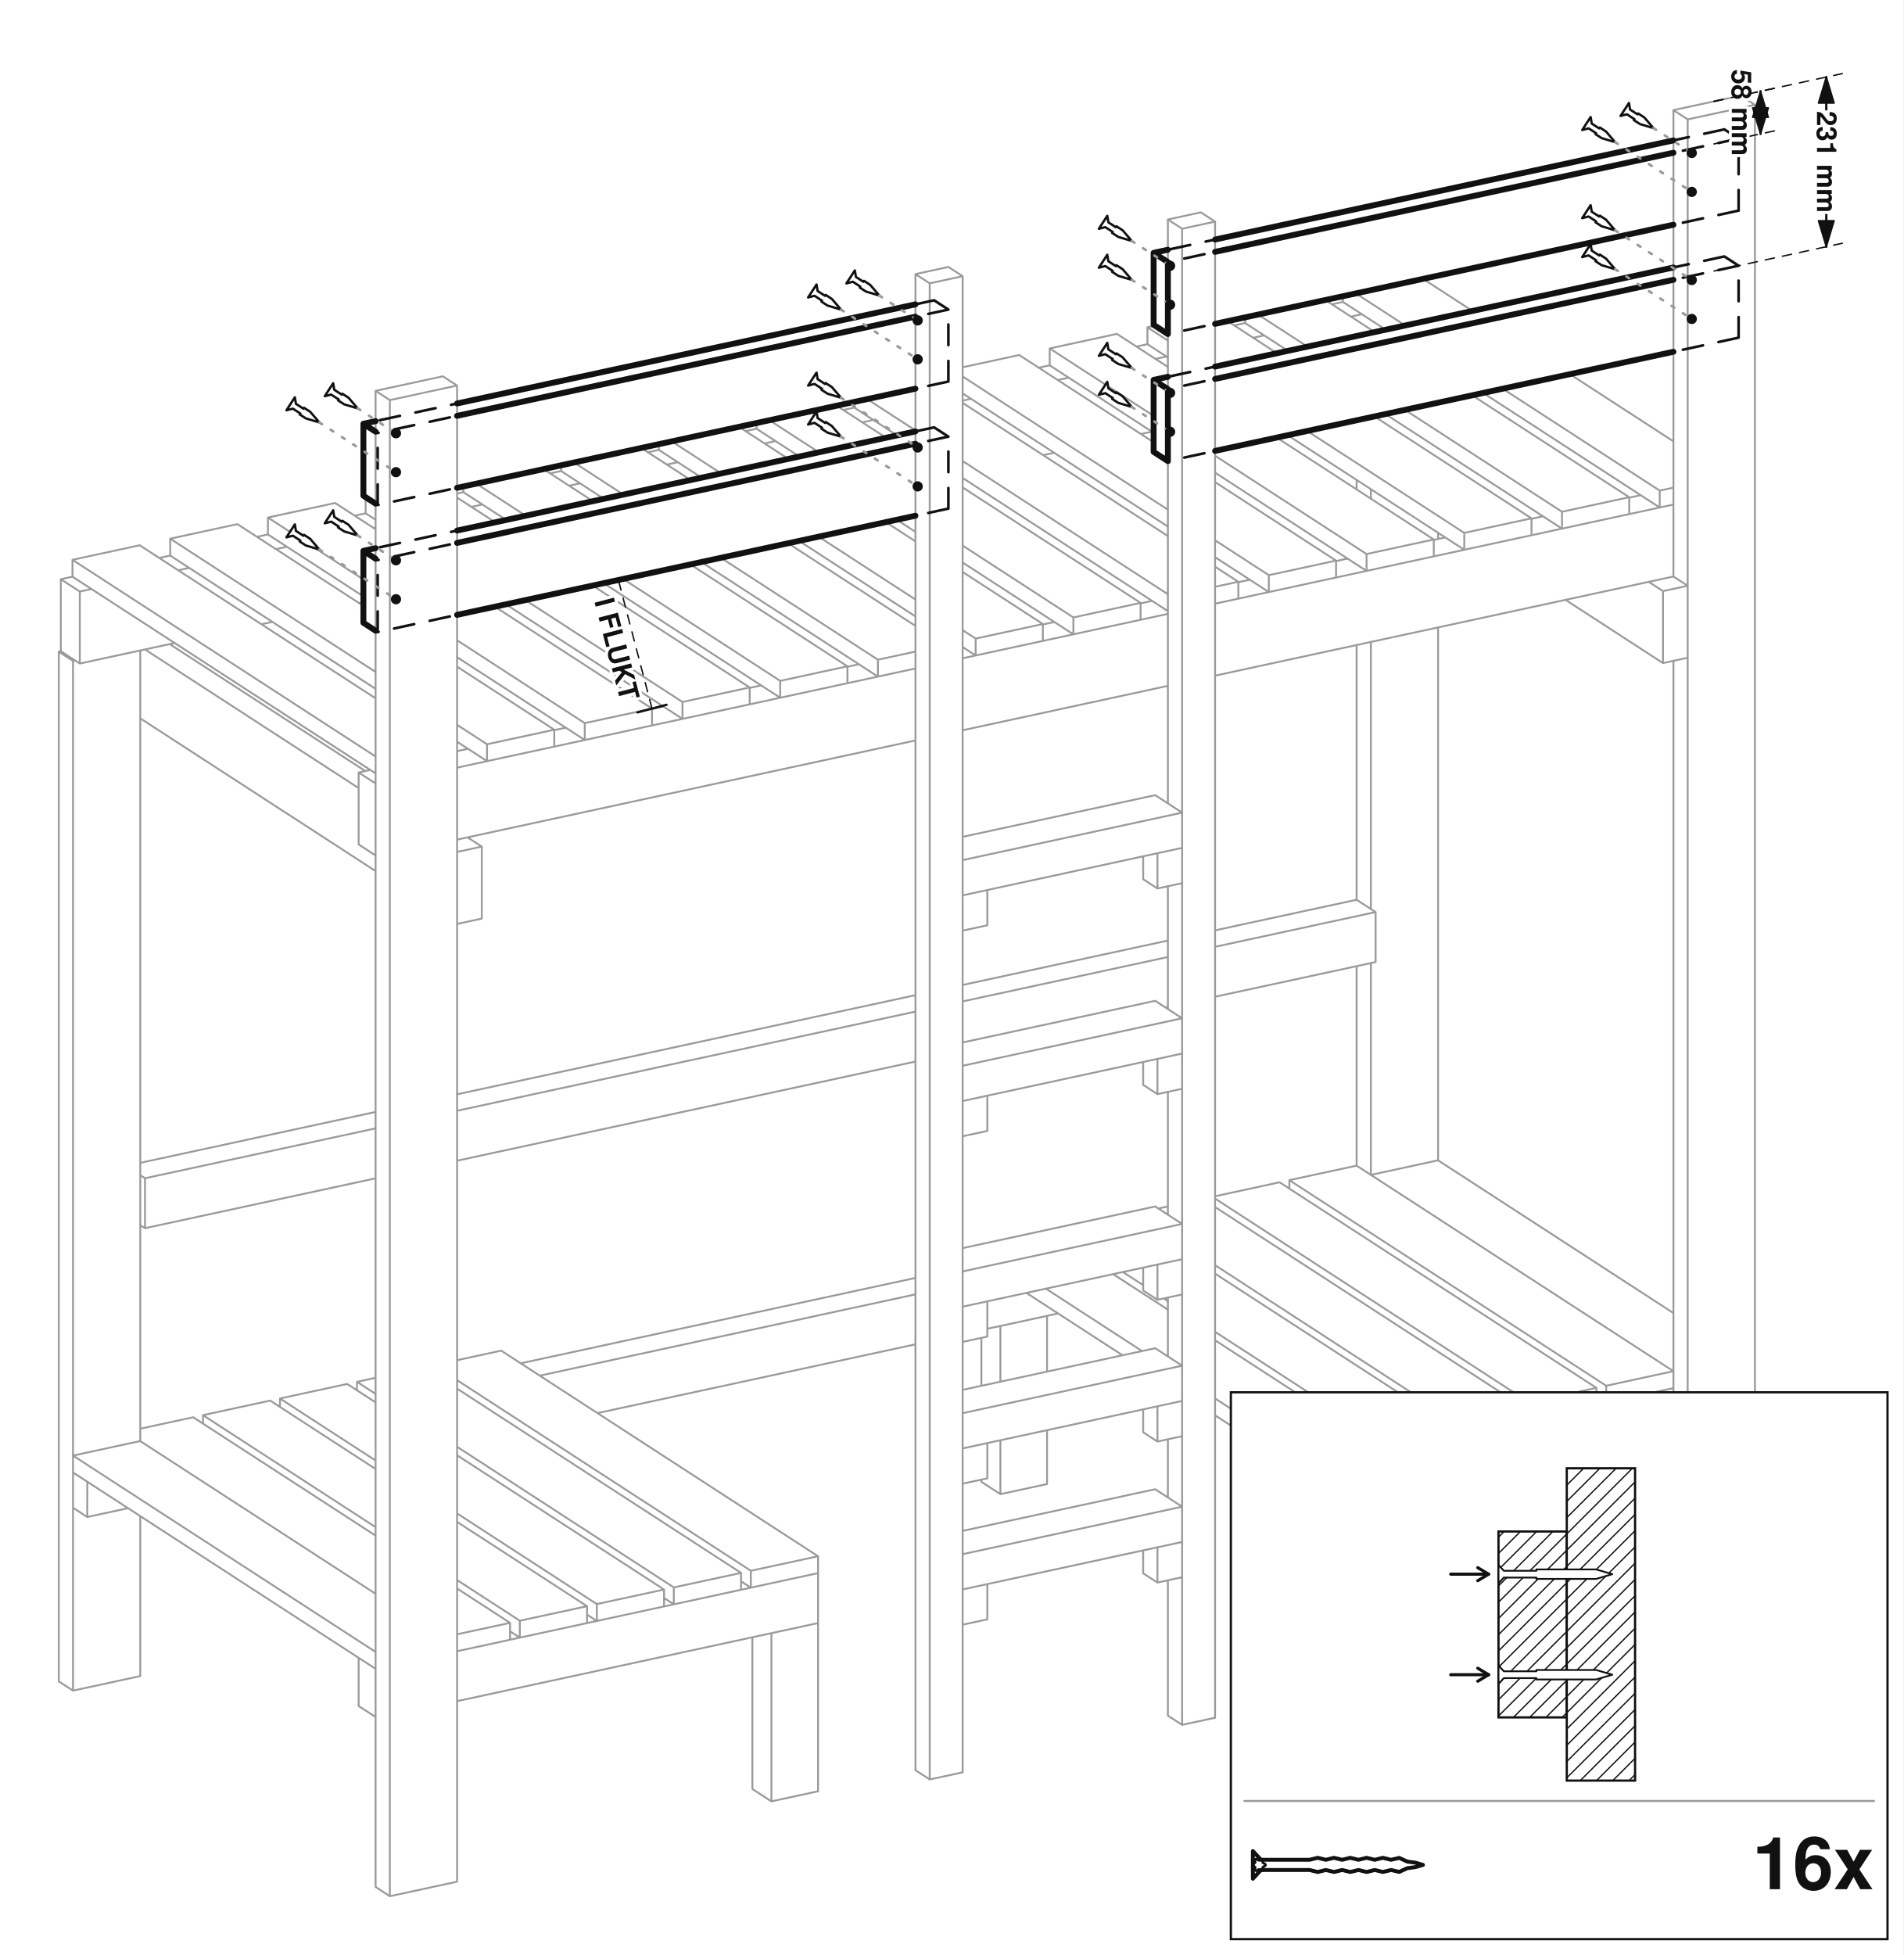
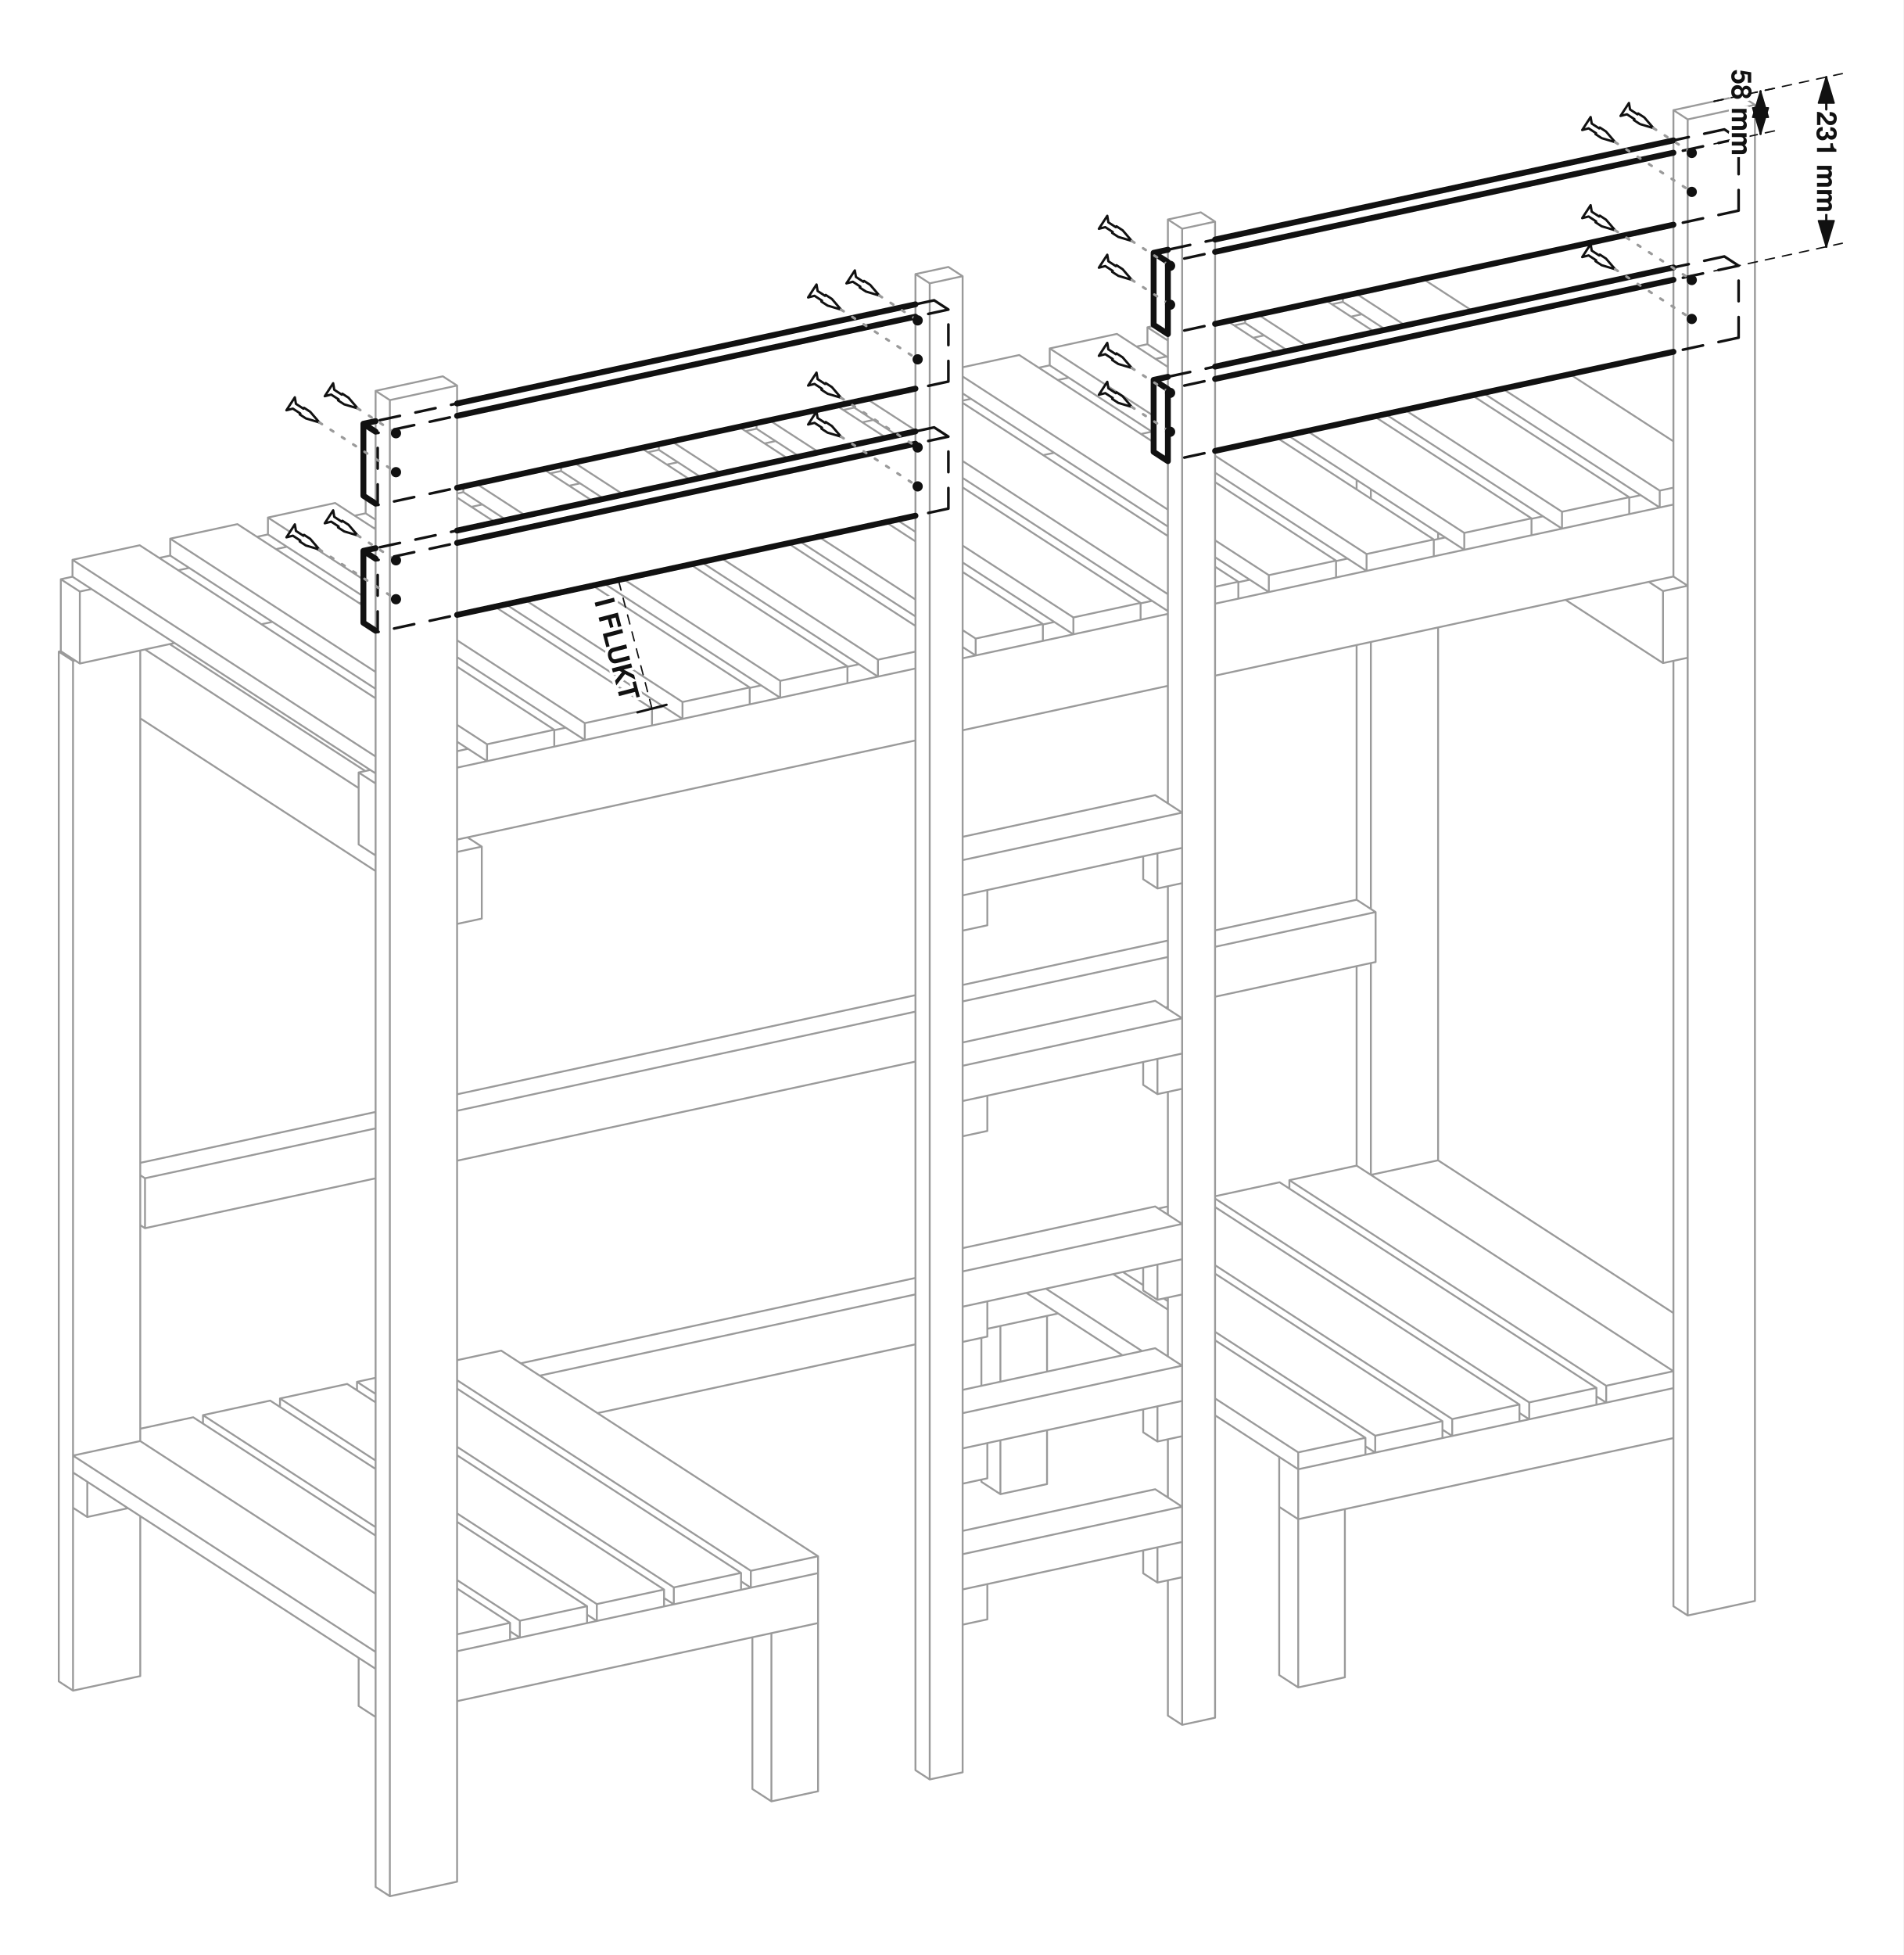
<svg xmlns="http://www.w3.org/2000/svg" viewBox="-1144.89 -1127.45 2402.99 2467.96">
  <rect x="-1144.89" y="-1127.45" width="2402.99" height="2467.96" fill="#ffffff" />
  <path d="M10.87,485.8 L-487.46,593.58 M190.99,530.66 L101.61,549.99 M10.87,569.61 L-390.58,656.44 M10.87,506.57 L-463.46,609.15 M670.7,337.34 L670.7,-335.4 M670.7,-447.02 L670.7,-454.86 M567.82,344.02 L567.82,92.19 M567.82,8.38 L567.82,-313.15 M567.82,-509.62 L567.82,-521.6 M585.82,355.7 L585.82,88.3 M585.82,20.06 L585.82,-317.04 M585.82,-497.94 L585.82,-509.93 M-967.82,988.42 L-967.82,786.47 M-967.82,691.72 L-967.82,-306.3 M-1070.7,995.1 L-1070.7,-304.82 M-1070.7,-304.82 L-1052.7,-293.14 M-1052.7,1006.78 L-1052.7,-293.14 M-1070.7,995.1 L-1052.7,1006.78 M-1068.1,-305.38 L-1070.7,-304.82 M-967.82,988.42 L-1052.7,1006.78 M-1050.1,-293.7 L-1052.7,-293.14 M567.82,8.38 L591.82,23.95 M591.82,87 L591.82,23.95 M-967.82,356.08 L-961.82,359.97 M-961.82,423.02 L-961.82,359.97 M-967.82,419.13 L-961.82,423.02 M567.82,8.38 L389.13,47.03 M329.56,59.91 L70.44,115.95 M10.87,128.84 L-567.82,254 M-670.7,276.25 L-967.82,340.51 M591.82,87 L389.13,130.84 M329.56,143.72 L326.53,144.38 M10.87,212.65 L-567.82,337.81 M-670.7,360.06 L-961.82,423.02 M591.82,23.95 L389.13,67.79 M329.56,80.67 L70.44,136.72 M10.87,149.6 L-567.82,274.76 M-670.7,297.01 L-961.82,359.97 M-1068.1,-305.38 L-1068.1,-396.24 M-1068.1,-396.24 L-1044.1,-380.67 M-1044.1,-289.81 L-1044.1,-380.67 M-1068.1,-305.38 L-1044.1,-289.81 M550.5,-746.31 L536.65,-743.31 M427.13,-719.63 L413.27,-716.63 M303.75,-692.94 L289.9,-689.95 M180.38,-666.26 L166.52,-663.26 M-66.37,-612.89 L-80.23,-609.9 M-189.75,-586.21 L-203.6,-583.21 M-313.12,-559.53 L-326.98,-556.53 M-436.5,-532.84 L-450.35,-529.85 M-559.87,-506.16 L-567.82,-504.44 M-683.25,-479.48 L-697.1,-476.48 M-806.62,-452.79 L-820.48,-449.8 M-930,-426.11 L-943.85,-423.11 M-1053.37,-399.43 L-1068.1,-396.24 M309.41,-582.54 L295.55,-579.54 M186.03,-555.86 L172.18,-552.86 M-686.1,-367.23 L-691.45,-366.08 M-800.97,-342.39 L-814.82,-339.39 M-924.34,-315.71 L-1044.1,-289.81 M574.5,-730.74 L560.65,-727.74 M451.13,-704.06 L437.27,-701.06 M327.75,-677.37 L313.9,-674.38 M204.38,-650.69 L190.52,-647.69 M81,-624 L70.44,-621.72 M-42.37,-597.32 L-56.23,-594.32 M-165.75,-570.64 L-179.6,-567.64 M-289.12,-543.95 L-302.98,-540.96 M-412.5,-517.27 L-426.35,-514.27 M-535.87,-490.59 L-549.73,-487.59 M-670.7,-461.43 L-673.1,-460.91 M-782.62,-437.22 L-796.48,-434.22 M-906,-410.54 L-919.85,-407.54 M-1029.37,-383.85 L-1044.1,-380.67 M1052.7,-1006.78 L1070.7,-995.1 M1070.7,893.58 L1070.7,-995.1 M967.82,900.25 L967.82,-293.22 M967.82,-399.66 L967.82,-988.42 M967.82,-988.42 L985.82,-976.74 M985.82,911.93 L985.82,-976.74 M967.82,900.25 L985.82,911.93 M1052.7,-1006.78 L967.82,-988.42 M1070.7,893.58 L985.82,911.93 M1070.7,-995.1 L985.82,-976.74 M-585.82,-652.4 L-567.82,-640.72 M-567.82,1247.95 L-567.82,-640.72 M-670.7,1254.63 L-670.7,-634.04 M-670.7,-634.04 L-652.7,-622.36 M-652.7,1266.31 L-652.7,-622.36 M-670.7,1254.63 L-652.7,1266.31 M-585.82,-652.4 L-670.7,-634.04 M-567.82,1247.95 L-652.7,1266.31 M-567.82,-640.72 L-652.7,-622.36 M967.82,-399.66 L985.82,-387.98 M985.82,-297.11 L985.82,-387.98 M936.65,-392.92 L954.65,-381.24 M954.65,-290.37 L954.65,-381.24 M831.62,-370.2 L954.65,-290.37 M985.82,-297.11 L954.65,-290.37 M985.82,-387.98 L954.65,-381.24 M-930.65,-314.34 L-683.68,-154.1 M-554.65,-70.38 L-536.65,-58.7 M-536.65,32.16 L-536.65,-58.7 M-961.82,-307.6 L-692.1,-132.59 M-567.82,38.91 L-567.82,-51.96 M-967.82,-220.63 L-670.7,-27.84 M-536.65,32.16 L-567.82,38.91 M-536.65,-58.7 L-567.82,-51.96 M-692.1,-61.41 L-692.1,-152.28 M-692.1,-152.28 L-670.7,-138.39 M-692.1,-61.41 L-670.7,-47.53 M926.5,-502.35 L912,-499.21 M803.13,-475.66 L788.62,-472.53 M679.75,-448.98 L665.25,-445.84 M556.38,-422.3 L541.87,-419.16 M433,-395.61 L418.5,-392.48 M309.63,-368.93 L295.12,-365.79 M186.25,-342.25 L171.75,-339.11 M-60.5,-288.88 L-75,-285.74 M-183.87,-262.2 L-198.38,-259.06 M-307.25,-235.51 L-321.75,-232.38 M-430.62,-208.83 L-445.13,-205.69 M-554,-182.15 L-567.82,-179.16 M-677.37,-155.46 L-692.1,-152.28 M967.82,-399.66 L389.13,-274.5 M329.56,-261.62 L70.44,-205.57 M10.87,-192.69 L-567.82,-67.53 M967.82,-490.52 L389.13,-365.36 M329.56,-352.48 L70.44,-296.44 M10.87,-283.55 L-567.82,-158.39 M-1052.7,775.91 L-1052.7,731.4 M-1052.7,731.4 L-1034.7,743.08 M-1034.7,787.59 L-1034.7,743.08 M-1052.7,775.91 L-1034.7,787.59 M-983.25,776.46 L-1034.7,787.59 M470.11,774.81 L470.11,711.76 M470.11,711.76 L494.11,727.33 M494.11,790.38 L494.11,727.33 M470.11,774.81 L494.11,790.38 M967.82,687.93 L494.11,790.38 M967.82,624.88 L494.11,727.33 M-112.11,921.5 L-112.11,858.45 M-692.1,1026.17 L-692.1,965.37 M-692.1,1026.17 L-670.7,1040.06 M-112.11,921.5 L-567.82,1020.06 M-112.11,858.45 L-567.82,957.01 M177,746.01 L177,677.98 M177,604.06 L177,533.68 M94.11,743.17 L94.11,740.41 M94.11,621.99 L94.11,561.46 M118.11,758.75 L118.11,690.71 M118.11,616.79 L118.11,546.42 M94.11,743.17 L118.11,758.75 M177,746.01 L118.11,758.75 M177,533.68 L118.11,546.42 M553,989.97 L553,777.65 M470.11,987.14 L470.11,774.81 M470.11,774.81 L494.11,790.38 M494.11,1002.71 L494.11,790.38 M470.11,987.14 L494.11,1002.71 M553,989.97 L494.11,1002.71 M553,777.65 L494.11,790.38 M-112.11,1133.82 L-112.11,921.5 M-195,1130.99 L-195,939.42 M-171,1146.56 L-171,934.23 M-195,1130.99 L-171,1146.56 M-112.11,1133.82 L-171,1146.56 M-112.11,921.5 L-171,934.23 M313.56,752.54 L347.56,774.6 M347.56,819.11 L347.56,774.6 M70.44,879.04 L70.44,834.54 M313.56,752.54 L70.44,805.12 M347.56,819.11 L70.44,879.04 M347.56,774.6 L70.44,834.54 M313.56,574.52 L347.56,596.58 M347.56,641.09 L347.56,596.58 M70.44,701.02 L70.44,656.52 M313.56,574.52 L70.44,627.11 M347.56,641.09 L70.44,701.02 M347.56,596.58 L70.44,656.52 M313.56,395.58 L347.56,417.64 M347.56,462.14 L347.56,417.64 M70.44,522.08 L70.44,477.57 M313.56,395.58 L70.44,448.16 M347.56,462.14 L70.44,522.08 M347.56,417.64 L70.44,477.57 M313.56,135.96 L347.56,158.02 M347.56,202.53 L347.56,158.02 M70.44,262.47 L70.44,217.96 M313.56,135.96 L70.44,188.55 M347.56,202.53 L70.44,262.47 M347.56,158.02 L70.44,217.96 M313.56,-123.65 L347.56,-101.59 M347.56,-57.08 L347.56,-101.59 M70.44,2.85 L70.44,-41.65 M313.56,-123.65 L70.44,-71.06 M347.56,-57.08 L70.44,2.85 M347.56,-101.59 L70.44,-41.65 M371.13,-859.37 L389.13,-847.69 M389.13,1040.98 L389.13,-847.69 M329.56,1038.3 L329.56,867.5 M329.56,762.92 L329.56,689.49 M329.56,584.9 L329.56,510.54 M329.56,405.96 L329.56,250.93 M329.56,146.35 L329.56,-8.68 M329.56,-113.27 L329.56,-850.38 M329.56,-850.38 L347.56,-838.7 M347.56,1049.98 L347.56,-838.7 M329.56,1038.3 L347.56,1049.98 M371.13,-859.37 L329.56,-850.38 M389.13,1040.98 L347.56,1049.98 M389.13,-847.69 L347.56,-838.7 M52.44,-790.44 L70.44,-778.76 M70.44,1109.91 L70.44,-778.76 M10.87,1107.22 L10.87,-781.45 M10.87,-781.45 L28.87,-769.77 M28.87,1118.9 L28.87,-769.77 M10.87,1107.22 L28.87,1118.9 M52.44,-790.44 L10.87,-781.45 M70.44,1109.91 L28.87,1118.9 M70.44,-778.76 L28.87,-769.77 M347.56,863.61 L347.56,819.11 M298.39,858.68 L298.39,829.74 M316.39,870.35 L316.39,825.85 M298.39,858.68 L316.39,870.35 M347.56,863.61 L316.39,870.35 M347.56,819.11 L316.39,825.85 M347.56,685.59 L347.56,641.09 M298.39,680.66 L298.39,651.72 M316.39,692.33 L316.39,647.83 M298.39,680.66 L316.39,692.33 M347.56,685.59 L316.39,692.33 M347.56,641.09 L316.39,647.83 M347.56,506.65 L347.56,462.14 M298.39,501.71 L298.39,472.78 M316.39,513.39 L316.39,468.88 M298.39,501.71 L316.39,513.39 M347.56,506.65 L316.39,513.39 M347.56,462.14 L316.39,468.88 M347.56,247.03 L347.56,202.53 M298.39,242.1 L298.39,213.17 M316.39,253.78 L316.39,209.27 M298.39,242.1 L316.39,253.78 M347.56,247.03 L316.39,253.78 M347.56,202.53 L316.39,209.27 M347.56,-12.58 L347.56,-57.08 M298.39,-17.51 L298.39,-46.45 M316.39,-5.83 L316.39,-50.34 M298.39,-17.51 L316.39,-5.83 M347.56,-12.58 L316.39,-5.83 M347.56,-57.08 L316.39,-50.34 M101.61,916.81 L101.61,872.3 M70.44,923.55 L70.44,879.04 M101.61,916.81 L70.44,923.55 M101.61,872.3 L70.44,879.04 M101.61,738.79 L101.61,694.28 M70.44,745.53 L70.44,701.02 M101.61,738.79 L70.44,745.53 M101.61,694.28 L70.44,701.02 M101.61,559.84 L101.61,515.33 M70.44,566.58 L70.44,522.08 M101.61,559.84 L70.44,566.58 M101.61,515.33 L70.44,522.08 M101.61,300.23 L101.61,255.72 M70.44,306.97 L70.44,262.47 M101.61,300.23 L70.44,306.97 M101.61,255.72 L70.44,262.47 M101.61,40.62 L101.61,-3.89 M70.44,47.36 L70.44,2.85 M101.61,40.62 L70.44,47.36 M101.61,-3.89 L70.44,2.85 M670.7,337.34 L967.82,530.13 M585.82,355.7 L967.82,603.55 M967.82,624.88 L967.82,603.55 M670.7,337.34 L585.82,355.7 M-967.82,691.72 L-670.7,884.51 M-1052.7,731.4 L-1052.7,710.08 M-1052.7,710.08 L-670.7,957.93 M-670.7,979.26 L-670.7,957.93 M-1052.7,731.4 L-670.7,979.26 M-967.82,691.72 L-1052.7,710.08 M567.82,344.02 L967.82,603.55 M967.82,624.88 L967.82,603.55 M482.95,373.05 L482.95,362.38 M482.95,362.38 L882.95,621.91 M882.95,643.24 L882.95,621.91 M870.61,635.23 L882.95,643.24 M567.82,344.02 L482.95,362.38 M967.82,624.88 L882.95,643.24 M967.82,603.55 L882.95,621.91 M470.61,365.04 L870.61,624.58 M870.61,645.9 L870.61,624.58 M389.13,385.6 L785.74,642.94 M785.74,664.26 L785.74,642.94 M773.4,656.25 L785.74,664.26 M470.61,365.04 L389.13,382.67 M870.61,645.9 L785.74,664.26 M870.61,624.58 L785.74,642.94 M389.13,396.28 L773.4,645.6 M773.4,666.93 L773.4,645.6 M389.13,469.7 L688.53,663.96 M688.53,685.29 L688.53,663.96 M676.19,677.28 L688.53,685.29 M329.56,395.55 L317.54,398.15 M773.4,666.93 L688.53,685.29 M773.4,645.6 L688.53,663.96 M389.13,480.38 L676.19,666.63 M676.19,687.95 L676.19,666.63 M272.79,478.31 L298.39,494.92 M324.24,511.69 L329.56,515.15 M389.13,553.8 L591.32,684.98 M591.32,706.31 L591.32,684.98 M578.98,698.3 L591.32,706.31 M676.19,687.95 L591.32,706.31 M676.19,666.63 L591.32,684.98 M260.45,480.98 L329.56,525.82 M389.13,564.47 L578.98,687.65 M578.98,708.98 L578.98,687.65 M175.58,499.34 L296.98,578.11 M389.13,637.9 L494.11,706.01 M494.11,727.33 L494.11,706.01 M150.93,504.67 L272.33,583.44 M389.13,659.22 L494.11,727.33 M578.98,708.98 L494.11,727.33 M578.98,687.65 L494.11,706.01 M-900.95,661.69 L-670.7,811.09 M-567.82,877.83 L-500.95,921.22 M-500.95,942.55 L-500.95,921.22 M-967.82,691.72 L-670.7,884.51 M-900.95,661.69 L-967.82,676.15 M-500.95,942.55 L-567.82,957.01 M-500.95,921.22 L-567.82,935.68 M-803.74,640.66 L-670.7,726.99 M-567.82,793.73 L-403.74,900.2 M-403.74,921.52 L-403.74,900.2 M-888.61,669.69 L-888.61,659.02 M-888.61,659.02 L-670.7,800.41 M-567.82,867.16 L-488.61,918.55 M-488.61,939.88 L-488.61,918.55 M-500.95,931.87 L-488.61,939.88 M-803.74,640.66 L-888.61,659.02 M-403.74,921.52 L-488.61,939.88 M-403.74,900.2 L-488.61,918.55 M-706.53,619.64 L-670.7,642.89 M-567.82,709.63 L-306.53,879.17 M-306.53,900.5 L-306.53,879.17 M-791.4,648.67 L-791.4,637.99 M-791.4,637.99 L-670.7,716.31 M-567.82,783.06 L-391.4,897.53 M-391.4,918.85 L-391.4,897.53 M-403.74,910.85 L-391.4,918.85 M-706.53,619.64 L-791.4,637.99 M-306.53,900.5 L-391.4,918.85 M-306.53,879.17 L-391.4,897.53 M-567.82,625.54 L-209.32,858.15 M-209.32,879.47 L-209.32,858.15 M-694.19,627.64 L-694.19,616.97 M-694.19,616.97 L-670.7,632.21 M-567.82,698.96 L-294.19,876.5 M-294.19,897.83 L-294.19,876.5 M-306.53,889.82 L-294.19,897.83 M-670.7,611.89 L-694.19,616.97 M-209.32,879.47 L-294.19,897.83 M-209.32,858.15 L-294.19,876.5 M-512.11,577.59 L-112.11,837.12 M-112.11,858.45 L-112.11,837.12 M-567.82,614.86 L-196.98,855.48 M-196.98,876.8 L-196.98,855.48 M-209.32,868.8 L-196.98,876.8 M-512.11,577.59 L-567.82,589.64 M-112.11,858.45 L-196.98,876.8 M-112.11,837.12 L-196.98,855.48 M651.69,-775.41 L714.07,-734.93 M837.1,-655.1 L967.82,-570.29 M550.5,-746.31 L550.5,-753.52 M566.82,-757.05 L629.2,-716.58 M752.23,-636.75 L950.5,-508.1 M950.5,-486.78 L950.5,-508.1 M550.5,-746.31 L604.55,-711.24 M727.58,-631.42 L950.5,-486.78 M967.82,-490.52 L950.5,-486.78 M967.82,-511.85 L950.5,-508.1 M-458.69,-535.25 L-396.31,-494.78 M-273.28,-414.95 L-75,-286.31 M-75,-264.98 L-75,-286.31 M-559.87,-506.16 L-559.87,-513.37 M-543.56,-516.9 L-481.18,-476.42 M-358.15,-396.6 L-159.87,-267.95 M-159.87,-246.62 L-159.87,-267.95 M-559.87,-506.16 L-505.83,-471.09 M-382.8,-391.27 L-159.87,-246.62 M-75,-264.98 L-159.87,-246.62 M-75,-286.31 L-159.87,-267.95 M-567.82,-499.33 L-519.68,-468.1 M-396.65,-388.27 L-198.38,-259.62 M-198.38,-238.3 L-198.38,-259.62 M-683.25,-479.48 L-683.25,-499.79 M-481.52,-369.91 L-283.25,-241.27 M-283.25,-219.94 L-283.25,-241.27 M-683.25,-479.48 L-670.7,-471.33 M-506.17,-364.58 L-283.25,-219.94 M-198.38,-238.3 L-283.25,-219.94 M-198.38,-259.62 L-283.25,-241.27 M-721.75,-492.47 L-670.7,-459.34 M-520.03,-361.59 L-321.75,-232.94 M-321.75,-211.61 L-321.75,-232.94 M-806.62,-452.79 L-806.62,-474.12 M-806.62,-474.12 L-686.1,-395.92 M-567.82,-319.18 L-406.62,-214.58 M-406.62,-193.26 L-406.62,-214.58 M-806.62,-452.79 L-686.1,-374.59 M-567.82,-297.85 L-406.62,-193.26 M-721.75,-492.47 L-806.62,-474.12 M-321.75,-211.61 L-406.62,-193.26 M-321.75,-232.94 L-406.62,-214.58 M-845.13,-465.79 L-686.1,-362.6 M-567.82,-285.86 L-445.13,-206.25 M-445.13,-184.93 L-445.13,-206.25 M-930,-426.11 L-930,-447.43 M-930,-447.43 L-670.7,-279.19 M-567.82,-212.44 L-530,-187.9 M-530,-166.57 L-530,-187.9 M-930,-426.11 L-670.7,-257.86 M-567.82,-191.12 L-530,-166.57 M-845.13,-465.79 L-930,-447.43 M-445.13,-184.93 L-530,-166.57 M-445.13,-206.25 L-530,-187.9 M-968.5,-439.11 L-670.7,-245.88 M-1053.37,-399.43 L-1053.37,-420.75 M-1053.37,-420.75 L-670.7,-172.45 M-1053.37,-399.43 L-670.7,-151.13 M-968.5,-439.11 L-1053.37,-420.75 M528.32,-748.72 L590.7,-708.25 M713.73,-628.42 L912,-499.77 M912,-478.45 L912,-499.77 M427.13,-719.63 L427.13,-726.84 M443.44,-730.37 L505.83,-689.89 M628.86,-610.06 L827.13,-481.42 M827.13,-460.09 L827.13,-481.42 M427.13,-719.63 L481.18,-684.56 M604.21,-604.73 L827.13,-460.09 M912,-478.45 L827.13,-460.09 M912,-499.77 L827.13,-481.42 M404.94,-722.04 L467.32,-681.56 M590.35,-601.74 L788.62,-473.09 M788.62,-451.76 L788.62,-473.09 M303.75,-692.94 L303.75,-714.27 M303.75,-714.27 L329.56,-697.52 M505.48,-583.38 L703.75,-454.73 M703.75,-433.41 L703.75,-454.73 M303.75,-692.94 L329.56,-676.2 M480.83,-578.05 L703.75,-433.41 M313.25,-716.32 L303.75,-714.27 M788.62,-451.76 L703.75,-433.41 M788.62,-473.09 L703.75,-454.73 M265.25,-705.94 L329.56,-664.21 M466.98,-575.05 L665.25,-446.41 M665.25,-425.08 L665.25,-446.41 M180.38,-666.26 L180.38,-687.59 M180.38,-687.59 L311.56,-602.47 M389.13,-552.14 L580.38,-428.05 M580.38,-406.73 L580.38,-428.05 M180.38,-666.26 L311.56,-581.14 M389.13,-530.81 L580.38,-406.73 M265.25,-705.94 L180.38,-687.59 M665.25,-425.08 L580.38,-406.73 M665.25,-446.41 L580.38,-428.05 M141.87,-679.26 L311.56,-569.16 M389.13,-518.83 L541.87,-419.72 M541.87,-398.4 L541.87,-419.72 M70.44,-652.19 L329.56,-484.05 M389.13,-445.4 L457,-401.37 M457,-380.04 L457,-401.37 M70.44,-630.86 L329.56,-462.73 M389.13,-424.08 L457,-380.04 M141.87,-679.26 L70.44,-663.81 M541.87,-398.4 L457,-380.04 M541.87,-419.72 L457,-401.37 M70.44,-618.88 L329.56,-450.74 M389.13,-412.09 L418.5,-393.04 M418.5,-371.71 L418.5,-393.04 M-66.37,-612.89 L-66.37,-620.1 M-50.06,-623.63 L10.87,-584.1 M70.44,-545.45 L329.56,-377.32 M-66.37,-612.89 L-12.33,-577.83 M70.44,-524.13 L329.56,-356 M418.5,-371.71 L389.13,-365.36 M418.5,-393.04 L389.13,-386.69 M-88.56,-615.3 L-26.18,-574.83 M70.44,-512.14 L295.12,-366.36 M295.12,-345.03 L295.12,-366.36 M-189.75,-586.21 L-189.75,-593.42 M-173.43,-596.95 L-111.05,-556.47 M70.44,-438.72 L210.25,-348 M210.25,-326.67 L210.25,-348 M-189.75,-586.21 L-135.7,-551.14 M-12.67,-471.32 L10.87,-456.04 M70.44,-417.39 L210.25,-326.67 M295.12,-345.03 L210.25,-326.67 M295.12,-366.36 L210.25,-348 M-211.94,-588.62 L-149.56,-548.15 M-26.53,-468.32 L10.87,-444.06 M70.44,-405.41 L171.75,-339.67 M171.75,-318.35 L171.75,-339.67 M-313.12,-559.53 L-313.12,-566.74 M-296.81,-570.27 L-234.43,-529.79 M-111.4,-449.96 L10.87,-370.64 M70.44,-331.98 L86.88,-321.32 M86.88,-299.99 L86.88,-321.32 M-313.12,-559.53 L-259.08,-524.46 M-136.05,-444.63 L10.87,-349.31 M70.44,-310.66 L86.88,-299.99 M171.75,-318.35 L86.88,-299.99 M171.75,-339.67 L86.88,-321.32 M-335.31,-561.94 L-272.93,-521.46 M-149.9,-441.64 L10.87,-337.32 M-436.5,-532.84 L-436.5,-540.05 M-420.18,-543.58 L-357.8,-503.11 M-234.77,-423.28 L-36.5,-294.63 M-36.5,-273.31 L-36.5,-294.63 M-436.5,-532.84 L-382.45,-497.78 M-259.42,-417.95 L-36.5,-273.31 M10.87,-283.55 L-36.5,-273.31 M10.87,-304.88 L-36.5,-294.63" fill="none" stroke="#9a9a9a" stroke-width="2.37" stroke-linecap="round" stroke-linejoin="round" />
  <path d="M1032.1,-803.71 L1050.1,-792.03 M1050.1,-701.17 L1050.1,-792.03 M311.56,-557.01 L311.56,-647.88 M311.56,-647.88 L329.56,-636.2 M329.56,-545.33 L329.56,-636.2 M311.56,-557.01 L329.56,-545.33 M1032.1,-803.71 L311.56,-647.88 M1050.1,-701.17 L329.56,-545.33 M1050.1,-792.03 L329.56,-636.2 M1032.1,-964.12 L1050.1,-952.44 M1050.1,-861.57 L1050.1,-952.44 M311.56,-717.42 L311.56,-808.28 M311.56,-808.28 L329.56,-796.6 M329.56,-705.74 L329.56,-796.6 M311.56,-717.42 L329.56,-705.74 M1032.1,-964.12 L311.56,-808.28 M1050.1,-861.57 L329.56,-705.74 M1050.1,-952.44 L329.56,-796.6 M34.44,-587.94 L52.44,-576.26 M52.44,-485.4 L52.44,-576.26 M-686.1,-341.24 L-686.1,-432.1 M-686.1,-432.1 L-668.1,-420.42 M-668.1,-329.56 L-668.1,-420.42 M-686.1,-341.24 L-668.1,-329.56 M34.44,-587.94 L-686.1,-432.1 M52.44,-485.4 L-668.1,-329.56 M52.44,-576.26 L-668.1,-420.42 M34.44,-748.34 L52.44,-736.66 M52.44,-645.8 L52.44,-736.66 M-686.1,-501.64 L-686.1,-592.51 M-686.1,-592.51 L-668.1,-580.83 M-668.1,-489.96 L-668.1,-580.83 M-686.1,-501.64 L-668.1,-489.96 M34.44,-748.34 L-686.1,-592.51 M52.44,-645.8 L-668.1,-489.96 M52.44,-736.66 L-668.1,-580.83" fill="none" stroke="#111111" stroke-width="3.34" stroke-linecap="round" stroke-linejoin="round" stroke-dasharray="26 20" />
  <path d="M311.56,-557.01 L311.56,-647.88 M311.56,-647.88 L329.56,-636.2 M329.56,-545.33 L329.56,-636.2 M311.56,-557.01 L329.56,-545.33 M967.82,-789.81 L389.13,-664.65 M329.56,-651.77 L311.56,-647.88 M967.82,-683.38 L389.13,-558.22 M967.82,-774.24 L389.13,-649.08 M311.56,-717.42 L311.56,-808.28 M311.56,-808.28 L329.56,-796.6 M329.56,-705.74 L329.56,-796.6 M311.56,-717.42 L329.56,-705.74 M967.82,-950.22 L389.13,-825.06 M329.56,-812.17 L311.56,-808.28 M967.82,-843.78 L389.13,-718.62 M967.82,-934.64 L389.13,-809.48 M-686.1,-341.24 L-686.1,-432.1 M-686.1,-432.1 L-670.7,-422.11 M-686.1,-341.24 L-670.7,-331.25 M10.87,-582.84 L-567.82,-457.68 M-670.7,-435.43 L-686.1,-432.1 M10.87,-476.41 L-567.82,-351.25 M10.87,-567.27 L-567.82,-442.11 M-686.1,-501.64 L-686.1,-592.51 M-686.1,-592.51 L-670.7,-582.51 M-686.1,-501.64 L-670.7,-491.65 M10.87,-743.25 L-567.82,-618.09 M-670.7,-595.84 L-686.1,-592.51 M10.87,-636.81 L-567.82,-511.65 M10.87,-727.67 L-567.82,-602.51" fill="none" stroke="#111111" stroke-width="7.42" stroke-linecap="round" stroke-linejoin="round" />
  <path d="M1019.08,-999.5 L1098,-1016.57" fill="none" stroke="#111111" stroke-width="1.76" stroke-linecap="round" stroke-dasharray="11.73 10.35" />
  <path d="M1019.08,-945.73 L1098,-962.8" fill="none" stroke="#111111" stroke-width="1.76" stroke-linecap="round" stroke-dasharray="11.73 10.35" />
  <path d="M1077.77,-1012.2 L1077.77,-958.42" fill="none" stroke="#111111" stroke-width="2.93" stroke-linecap="round" />
  <path d="M1077.77,-1012.2 L1067.93,-979.42 L1087.6,-979.42 Z" fill="#111111" stroke="#111111" stroke-width="1.97" stroke-linejoin="round" />
  <path d="M1077.77,-958.42 L1087.6,-991.2 L1067.93,-991.2 Z" fill="#111111" stroke="#111111" stroke-width="1.97" stroke-linejoin="round" />
  <text x="1041.54" y="-985.31" font-family="Helvetica, Arial, sans-serif" font-size="34.5" font-weight="bold" text-anchor="middle" fill="#111111" paint-order="stroke" stroke="#ffffff" stroke-width="7.59" stroke-linejoin="round" transform="rotate(90 1041.54 -985.31)">58 mm</text>
  <path d="M-321.75,-232.94 L-364.19,-395.29" fill="none" stroke="#111111" stroke-width="1.76" stroke-linecap="round" stroke-dasharray="11.73 10.35" />
  <path d="M-303.39,-237.74 L-340.11,-228.14" fill="none" stroke="#111111" stroke-width="2.93" stroke-linecap="round" />
  <path d="M-345.83,-400.09 L-382.55,-390.49" fill="none" stroke="#111111" stroke-width="2.93" stroke-linecap="round" />
  <text x="-378.02" y="-304.95" font-family="Helvetica, Arial, sans-serif" font-size="34.5" font-weight="bold" text-anchor="middle" fill="#111111" paint-order="stroke" stroke="#ffffff" stroke-width="7.59" stroke-linejoin="round" transform="rotate(75.35 -378.02 -304.95)">I FLUKT</text>
  <path d="M1019.08,-999.5 L1181.03,-1034.53" fill="none" stroke="#111111" stroke-width="1.76" stroke-linecap="round" stroke-dasharray="11.73 10.35" />
  <path d="M1019.08,-785.33 L1181.03,-820.35" fill="none" stroke="#111111" stroke-width="1.76" stroke-linecap="round" stroke-dasharray="11.73 10.35" />
  <path d="M1160.8,-1030.16 L1160.8,-989.31 M1160.8,-856.82 L1160.8,-815.98" fill="none" stroke="#111111" stroke-width="2.93" stroke-linecap="round" stroke-linejoin="round" />
  <path d="M1160.8,-1030.16 L1150.97,-997.38 L1170.63,-997.38 Z" fill="#111111" stroke="#111111" stroke-width="1.97" stroke-linejoin="round" />
  <path d="M1160.8,-815.98 L1170.63,-848.75 L1150.97,-848.75 Z" fill="#111111" stroke="#111111" stroke-width="1.97" stroke-linejoin="round" />
  <text x="1149.07" y="-923.07" font-family="Helvetica, Arial, sans-serif" font-size="34.5" font-weight="bold" text-anchor="middle" fill="#111111" paint-order="stroke" stroke="#ffffff" stroke-width="7.59" stroke-linejoin="round" transform="rotate(90 1149.07 -923.07)">231 mm</text>
-   <rect x="409.06" y="630.17" width="829.03" height="690.34" rx="0" fill="#ffffff" stroke="#111111" stroke-width="2.82" />
-   <rect x="746.95" y="805.88" width="86.21" height="234.68" rx="0" fill="#ffffff" stroke="#111111" stroke-width="2.82" />
-   <path d="M746.95,813.06 L754.12,805.88 M746.95,833.58 L774.65,805.88 M746.95,854.11 L795.17,805.88 M746.95,874.63 L815.7,805.88 M746.95,895.16 L833.16,808.95 M746.95,915.69 L833.16,829.48 M746.95,936.21 L833.16,850 M746.95,956.74 L833.16,870.53 M746.95,977.27 L833.16,891.06 M746.95,997.79 L833.16,911.58 M746.95,1018.32 L833.16,932.11 M746.95,1038.85 L833.16,952.64 M765.75,1040.57 L833.16,973.16 M786.28,1040.57 L833.16,993.69 M806.81,1040.57 L833.16,1014.21 M827.33,1040.57 L833.16,1034.74" fill="none" stroke="#111111" stroke-width="1.63" />
-   <rect x="833.16" y="726.09" width="86.21" height="394.27" rx="0" fill="#ffffff" stroke="#111111" stroke-width="2.82" />
-   <path d="M833.16,726.85 L833.91,726.09 M833.16,747.37 L854.44,726.09 M833.16,767.9 L874.97,726.09 M833.16,788.42 L895.49,726.09 M833.16,808.95 L916.02,726.09 M833.16,829.48 L919.37,743.27 M833.16,850 L919.37,763.79 M833.16,870.53 L919.37,784.32 M833.16,891.06 L919.37,804.85 M833.16,911.58 L919.37,825.37 M833.16,932.11 L919.37,845.9 M833.16,952.64 L919.37,866.42 M833.16,973.16 L919.37,886.95 M833.16,993.69 L919.37,907.48 M833.16,1014.21 L919.37,928 M833.16,1034.74 L919.37,948.53 M833.16,1055.27 L919.37,969.06 M833.16,1075.79 L919.37,989.58 M833.16,1096.32 L919.37,1010.11 M833.16,1116.85 L919.37,1030.64 M850.17,1120.36 L919.37,1051.16 M870.7,1120.36 L919.37,1071.69 M891.22,1120.36 L919.37,1092.21 M911.75,1120.36 L919.37,1112.74" fill="none" stroke="#111111" stroke-width="1.63" />
-   <path d="M746.95,998.36 L753.72,990.99 L794.79,990.99 L794.79,992.67 L870.28,992.67 L890.63,986.68 L870.28,980.7 L794.79,980.7 L794.79,982.37 L753.72,982.37 L746.95,975.01 Z" fill="#ffffff" stroke="#111111" stroke-width="2.26" stroke-linejoin="round" />
-   <path d="M686.6,986.68 L734.43,986.68" fill="none" stroke="#111111" stroke-width="3.9" stroke-linecap="round" />
-   <path d="M734.43,986.68 L720.79,978.47" fill="none" stroke="#111111" stroke-width="3.9" stroke-linecap="round" />
-   <path d="M734.43,986.68 L720.79,994.89" fill="none" stroke="#111111" stroke-width="3.9" stroke-linecap="round" />
-   <path d="M746.95,871.44 L753.72,864.07 L794.79,864.07 L794.79,865.75 L870.28,865.75 L890.63,859.76 L870.28,853.78 L794.79,853.78 L794.79,855.45 L753.72,855.45 L746.95,848.09 Z" fill="#ffffff" stroke="#111111" stroke-width="2.26" stroke-linejoin="round" />
-   <path d="M686.6,859.76 L734.43,859.76" fill="none" stroke="#111111" stroke-width="3.9" stroke-linecap="round" />
-   <path d="M734.43,859.76 L720.79,851.55" fill="none" stroke="#111111" stroke-width="3.9" stroke-linecap="round" />
-   <path d="M734.43,859.76 L720.79,867.97" fill="none" stroke="#111111" stroke-width="3.9" stroke-linecap="round" />
-   <path d="M426.13,1146.07 L1221.03,1146.07" fill="none" stroke="#9a9a9a" stroke-width="2.6" stroke-linecap="round" />
-   <svg x="426.13" y="1173.08" width="236.19" height="107.36" viewBox="0 0 264 120" preserveAspectRatio="xMidYMid meet">
-     <g fill="none" stroke="#111" stroke-width="5.5" stroke-linecap="round" stroke-linejoin="round">
-       <g transform="scale(4) translate(3 15)" stroke-width="1.38">
-         <path d="M 0 -4.88 L 2.83 -1.8 L 19.98 -1.8 L 19.98 -1.8 L 22.86 -2.5 L 25.73 -1.8 L 28.61 -2.5 L 31.48 -1.8 L 34.36 -2.5 L 37.23 -1.8 L 40.11 -2.5 L 42.98 -1.8 L 45.86 -2.5 L 48.73 -1.8 L 51.61 -2.47 L 54.48 -1.17 L 57.36 -0.78 L 60 0 L 60 0 L 60 0 L 57.36 0.78 L 54.48 1.17 L 51.61 2.47 L 48.73 1.8 L 45.86 2.5 L 42.98 1.8 L 40.11 2.5 L 37.23 1.8 L 34.36 2.5 L 31.48 1.8 L 28.61 2.5 L 25.73 1.8 L 22.86 2.5 L 19.98 1.8 L 19.98 1.8 L 2.83 1.8 L 0 4.88 Z" />
-         <path d="M 4.49 0 L 4.26 0.37 L 3.8 0.6 L 3.5 0.78 L 3.49 1.13 L 3.53 1.64 L 3.32 2.03 L 2.88 2.02 L 2.45 1.73 L 2.15 1.56 L 1.85 1.73 L 1.42 2.02 L 0.98 2.03 L 0.77 1.64 L 0.81 1.13 L 0.8 0.78 L 0.5 0.6 L 0.04 0.37 L -0.19 0 L 0.04 -0.37 L 0.5 -0.6 L 0.8 -0.78 L 0.81 -1.13 L 0.77 -1.64 L 0.98 -2.03 L 1.42 -2.02 L 1.85 -1.73 L 2.15 -1.56 L 2.45 -1.73 L 2.88 -2.02 L 3.32 -2.03 L 3.53 -1.64 L 3.49 -1.13 L 3.5 -0.78 L 3.8 -0.6 L 4.26 -0.37 Z" stroke-width="0.88" />
-       </g>
-     </g>
-   </svg>
-   <text x="1221.03" y="1257.43" font-family="Helvetica, Arial, sans-serif" font-size="92.02" font-weight="bold" text-anchor="end" fill="#111111">16x</text>
  <path d="M901.03,-981.08 L909.13,-983.16 L918.58,-977.03 L917.81,-975.86 L925.6,-970.81 L942.58,-965.75 L931.04,-979.2 L923.26,-984.25 L922.49,-983.07 L913.05,-989.2 L911.65,-997.44 Z" fill="#ffffff" stroke="#111111" stroke-width="2.97" stroke-linejoin="round" />
  <path d="M942.58,-965.75 L990.96,-934.36" fill="none" stroke="#9a9a9a" stroke-width="3.26" stroke-linecap="round" stroke-dasharray="4 13" />
  <circle cx="990.96" cy="-934.36" r="6.46" fill="#111111" />
  <path d="M852.65,-963.33 L860.75,-965.41 L870.2,-959.28 L869.43,-958.11 L877.22,-953.06 L894.2,-948 L882.66,-961.45 L874.88,-966.5 L874.11,-965.32 L864.67,-971.45 L863.27,-979.69 Z" fill="#ffffff" stroke="#111111" stroke-width="2.97" stroke-linejoin="round" />
  <path d="M894.2,-948 L990.96,-885.22" fill="none" stroke="#9a9a9a" stroke-width="3.26" stroke-linecap="round" stroke-dasharray="4 13" />
  <circle cx="990.96" cy="-885.22" r="6.46" fill="#111111" />
  <path d="M242.42,-838.64 L250.52,-840.72 L259.96,-834.59 L259.2,-833.41 L266.99,-828.36 L283.97,-823.3 L272.43,-836.75 L264.64,-841.8 L263.88,-840.63 L254.43,-846.76 L253.04,-855 Z" fill="#ffffff" stroke="#111111" stroke-width="2.97" stroke-linejoin="round" />
  <path d="M283.97,-823.3 L332.35,-791.91" fill="none" stroke="#9a9a9a" stroke-width="3.26" stroke-linecap="round" stroke-dasharray="4 13" />
  <circle cx="332.35" cy="-791.91" r="6.46" fill="#111111" />
  <path d="M852.65,-852.07 L860.75,-854.15 L870.2,-848.02 L869.43,-846.85 L877.22,-841.8 L894.2,-836.74 L882.66,-850.18 L874.88,-855.23 L874.11,-854.06 L864.67,-860.19 L863.27,-868.43 Z" fill="#ffffff" stroke="#111111" stroke-width="2.97" stroke-linejoin="round" />
  <path d="M894.2,-836.74 L990.96,-773.95" fill="none" stroke="#9a9a9a" stroke-width="3.26" stroke-linecap="round" stroke-dasharray="4 13" />
  <circle cx="990.96" cy="-773.95" r="6.46" fill="#111111" />
  <path d="M242.42,-789.5 L250.52,-791.58 L259.96,-785.45 L259.2,-784.27 L266.99,-779.22 L283.97,-774.16 L272.43,-787.61 L264.64,-792.66 L263.88,-791.49 L254.43,-797.62 L253.04,-805.86 Z" fill="#ffffff" stroke="#111111" stroke-width="2.97" stroke-linejoin="round" />
  <path d="M283.97,-774.16 L332.35,-742.77" fill="none" stroke="#9a9a9a" stroke-width="3.26" stroke-linecap="round" stroke-dasharray="4 13" />
  <circle cx="332.35" cy="-742.77" r="6.46" fill="#111111" />
  <path d="M852.65,-802.93 L860.75,-805.01 L870.2,-798.88 L869.43,-797.71 L877.22,-792.65 L894.2,-787.6 L882.66,-801.04 L874.88,-806.09 L874.11,-804.92 L864.67,-811.05 L863.27,-819.29 Z" fill="#ffffff" stroke="#111111" stroke-width="2.97" stroke-linejoin="round" />
  <path d="M894.2,-787.6 L990.96,-724.81" fill="none" stroke="#9a9a9a" stroke-width="3.26" stroke-linecap="round" stroke-dasharray="4 13" />
  <circle cx="990.96" cy="-724.81" r="6.46" fill="#111111" />
  <path d="M-76.28,-769.71 L-68.18,-771.79 L-58.73,-765.66 L-59.5,-764.49 L-51.71,-759.44 L-34.73,-754.38 L-46.27,-767.82 L-54.05,-772.87 L-54.81,-771.7 L-64.26,-777.83 L-65.66,-786.07 Z" fill="#ffffff" stroke="#111111" stroke-width="2.97" stroke-linejoin="round" />
  <path d="M-34.73,-754.38 L13.65,-722.99" fill="none" stroke="#9a9a9a" stroke-width="3.26" stroke-linecap="round" stroke-dasharray="4 13" />
  <circle cx="13.65" cy="-722.99" r="6.46" fill="#111111" />
  <path d="M-124.66,-751.96 L-116.56,-754.04 L-107.11,-747.91 L-107.88,-746.74 L-100.09,-741.69 L-83.11,-736.63 L-94.65,-750.07 L-102.43,-755.13 L-103.19,-753.95 L-112.64,-760.08 L-114.04,-768.32 Z" fill="#ffffff" stroke="#111111" stroke-width="2.97" stroke-linejoin="round" />
  <path d="M-83.11,-736.63 L13.65,-673.84" fill="none" stroke="#9a9a9a" stroke-width="3.26" stroke-linecap="round" stroke-dasharray="4 13" />
  <circle cx="13.65" cy="-673.84" r="6.46" fill="#111111" />
  <path d="M242.42,-678.24 L250.52,-680.32 L259.96,-674.19 L259.2,-673.01 L266.99,-667.96 L283.97,-662.9 L272.43,-676.35 L264.64,-681.4 L263.88,-680.23 L254.43,-686.36 L253.04,-694.59 Z" fill="#ffffff" stroke="#111111" stroke-width="2.97" stroke-linejoin="round" />
  <path d="M283.97,-662.9 L332.35,-631.51" fill="none" stroke="#9a9a9a" stroke-width="3.26" stroke-linecap="round" stroke-dasharray="4 13" />
  <circle cx="332.35" cy="-631.51" r="6.46" fill="#111111" />
  <path d="M242.42,-629.1 L250.52,-631.17 L259.96,-625.04 L259.2,-623.87 L266.99,-618.82 L283.97,-613.76 L272.43,-627.21 L264.64,-632.26 L263.88,-631.08 L254.43,-637.21 L253.04,-645.45 Z" fill="#ffffff" stroke="#111111" stroke-width="2.97" stroke-linejoin="round" />
  <path d="M283.97,-613.76 L332.35,-582.37" fill="none" stroke="#9a9a9a" stroke-width="3.26" stroke-linecap="round" stroke-dasharray="4 13" />
  <circle cx="332.35" cy="-582.37" r="6.46" fill="#111111" />
  <path d="M-734.89,-627.27 L-726.79,-629.35 L-717.35,-623.22 L-718.11,-622.04 L-710.32,-616.99 L-693.34,-611.93 L-704.88,-625.38 L-712.67,-630.43 L-713.43,-629.26 L-722.88,-635.39 L-724.27,-643.63 Z" fill="#ffffff" stroke="#111111" stroke-width="2.97" stroke-linejoin="round" />
  <path d="M-693.34,-611.93 L-644.96,-580.54" fill="none" stroke="#9a9a9a" stroke-width="3.26" stroke-linecap="round" stroke-dasharray="4 13" />
  <circle cx="-644.96" cy="-580.54" r="6.46" fill="#111111" />
  <path d="M-124.66,-640.7 L-116.56,-642.78 L-107.11,-636.65 L-107.88,-635.47 L-100.09,-630.42 L-83.11,-625.36 L-94.65,-638.81 L-102.43,-643.86 L-103.19,-642.69 L-112.64,-648.82 L-114.04,-657.06 Z" fill="#ffffff" stroke="#111111" stroke-width="2.97" stroke-linejoin="round" />
  <path d="M-83.11,-625.36 L13.65,-562.58" fill="none" stroke="#9a9a9a" stroke-width="3.26" stroke-linecap="round" stroke-dasharray="4 13" />
  <circle cx="13.65" cy="-562.58" r="6.46" fill="#111111" />
  <path d="M-783.27,-609.52 L-775.17,-611.6 L-765.73,-605.47 L-766.49,-604.29 L-758.7,-599.24 L-741.72,-594.18 L-753.26,-607.63 L-761.05,-612.68 L-761.81,-611.51 L-771.26,-617.64 L-772.65,-625.88 Z" fill="#ffffff" stroke="#111111" stroke-width="2.97" stroke-linejoin="round" />
  <path d="M-741.72,-594.18 L-644.96,-531.4" fill="none" stroke="#9a9a9a" stroke-width="3.26" stroke-linecap="round" stroke-dasharray="4 13" />
  <circle cx="-644.96" cy="-531.4" r="6.46" fill="#111111" />
  <path d="M-124.66,-591.56 L-116.56,-593.64 L-107.11,-587.51 L-107.88,-586.33 L-100.09,-581.28 L-83.11,-576.22 L-94.65,-589.67 L-102.43,-594.72 L-103.19,-593.55 L-112.64,-599.68 L-114.04,-607.92 Z" fill="#ffffff" stroke="#111111" stroke-width="2.97" stroke-linejoin="round" />
  <path d="M-83.11,-576.22 L13.65,-513.44" fill="none" stroke="#9a9a9a" stroke-width="3.26" stroke-linecap="round" stroke-dasharray="4 13" />
  <circle cx="13.65" cy="-513.44" r="6.46" fill="#111111" />
  <path d="M-734.89,-466.86 L-726.79,-468.94 L-717.35,-462.81 L-718.11,-461.64 L-710.32,-456.59 L-693.34,-451.53 L-704.88,-464.98 L-712.67,-470.03 L-713.43,-468.85 L-722.88,-474.98 L-724.27,-483.22 Z" fill="#ffffff" stroke="#111111" stroke-width="2.97" stroke-linejoin="round" />
  <path d="M-693.34,-451.53 L-644.96,-420.14" fill="none" stroke="#9a9a9a" stroke-width="3.26" stroke-linecap="round" stroke-dasharray="4 13" />
  <circle cx="-644.96" cy="-420.14" r="6.46" fill="#111111" />
  <path d="M-783.27,-449.11 L-775.17,-451.19 L-765.73,-445.06 L-766.49,-443.89 L-758.7,-438.84 L-741.72,-433.78 L-753.26,-447.23 L-761.05,-452.28 L-761.81,-451.1 L-771.26,-457.23 L-772.65,-465.47 Z" fill="#ffffff" stroke="#111111" stroke-width="2.97" stroke-linejoin="round" />
  <path d="M-741.72,-433.78 L-644.96,-371" fill="none" stroke="#9a9a9a" stroke-width="3.26" stroke-linecap="round" stroke-dasharray="4 13" />
  <circle cx="-644.96" cy="-371" r="6.46" fill="#111111" />
</svg>
